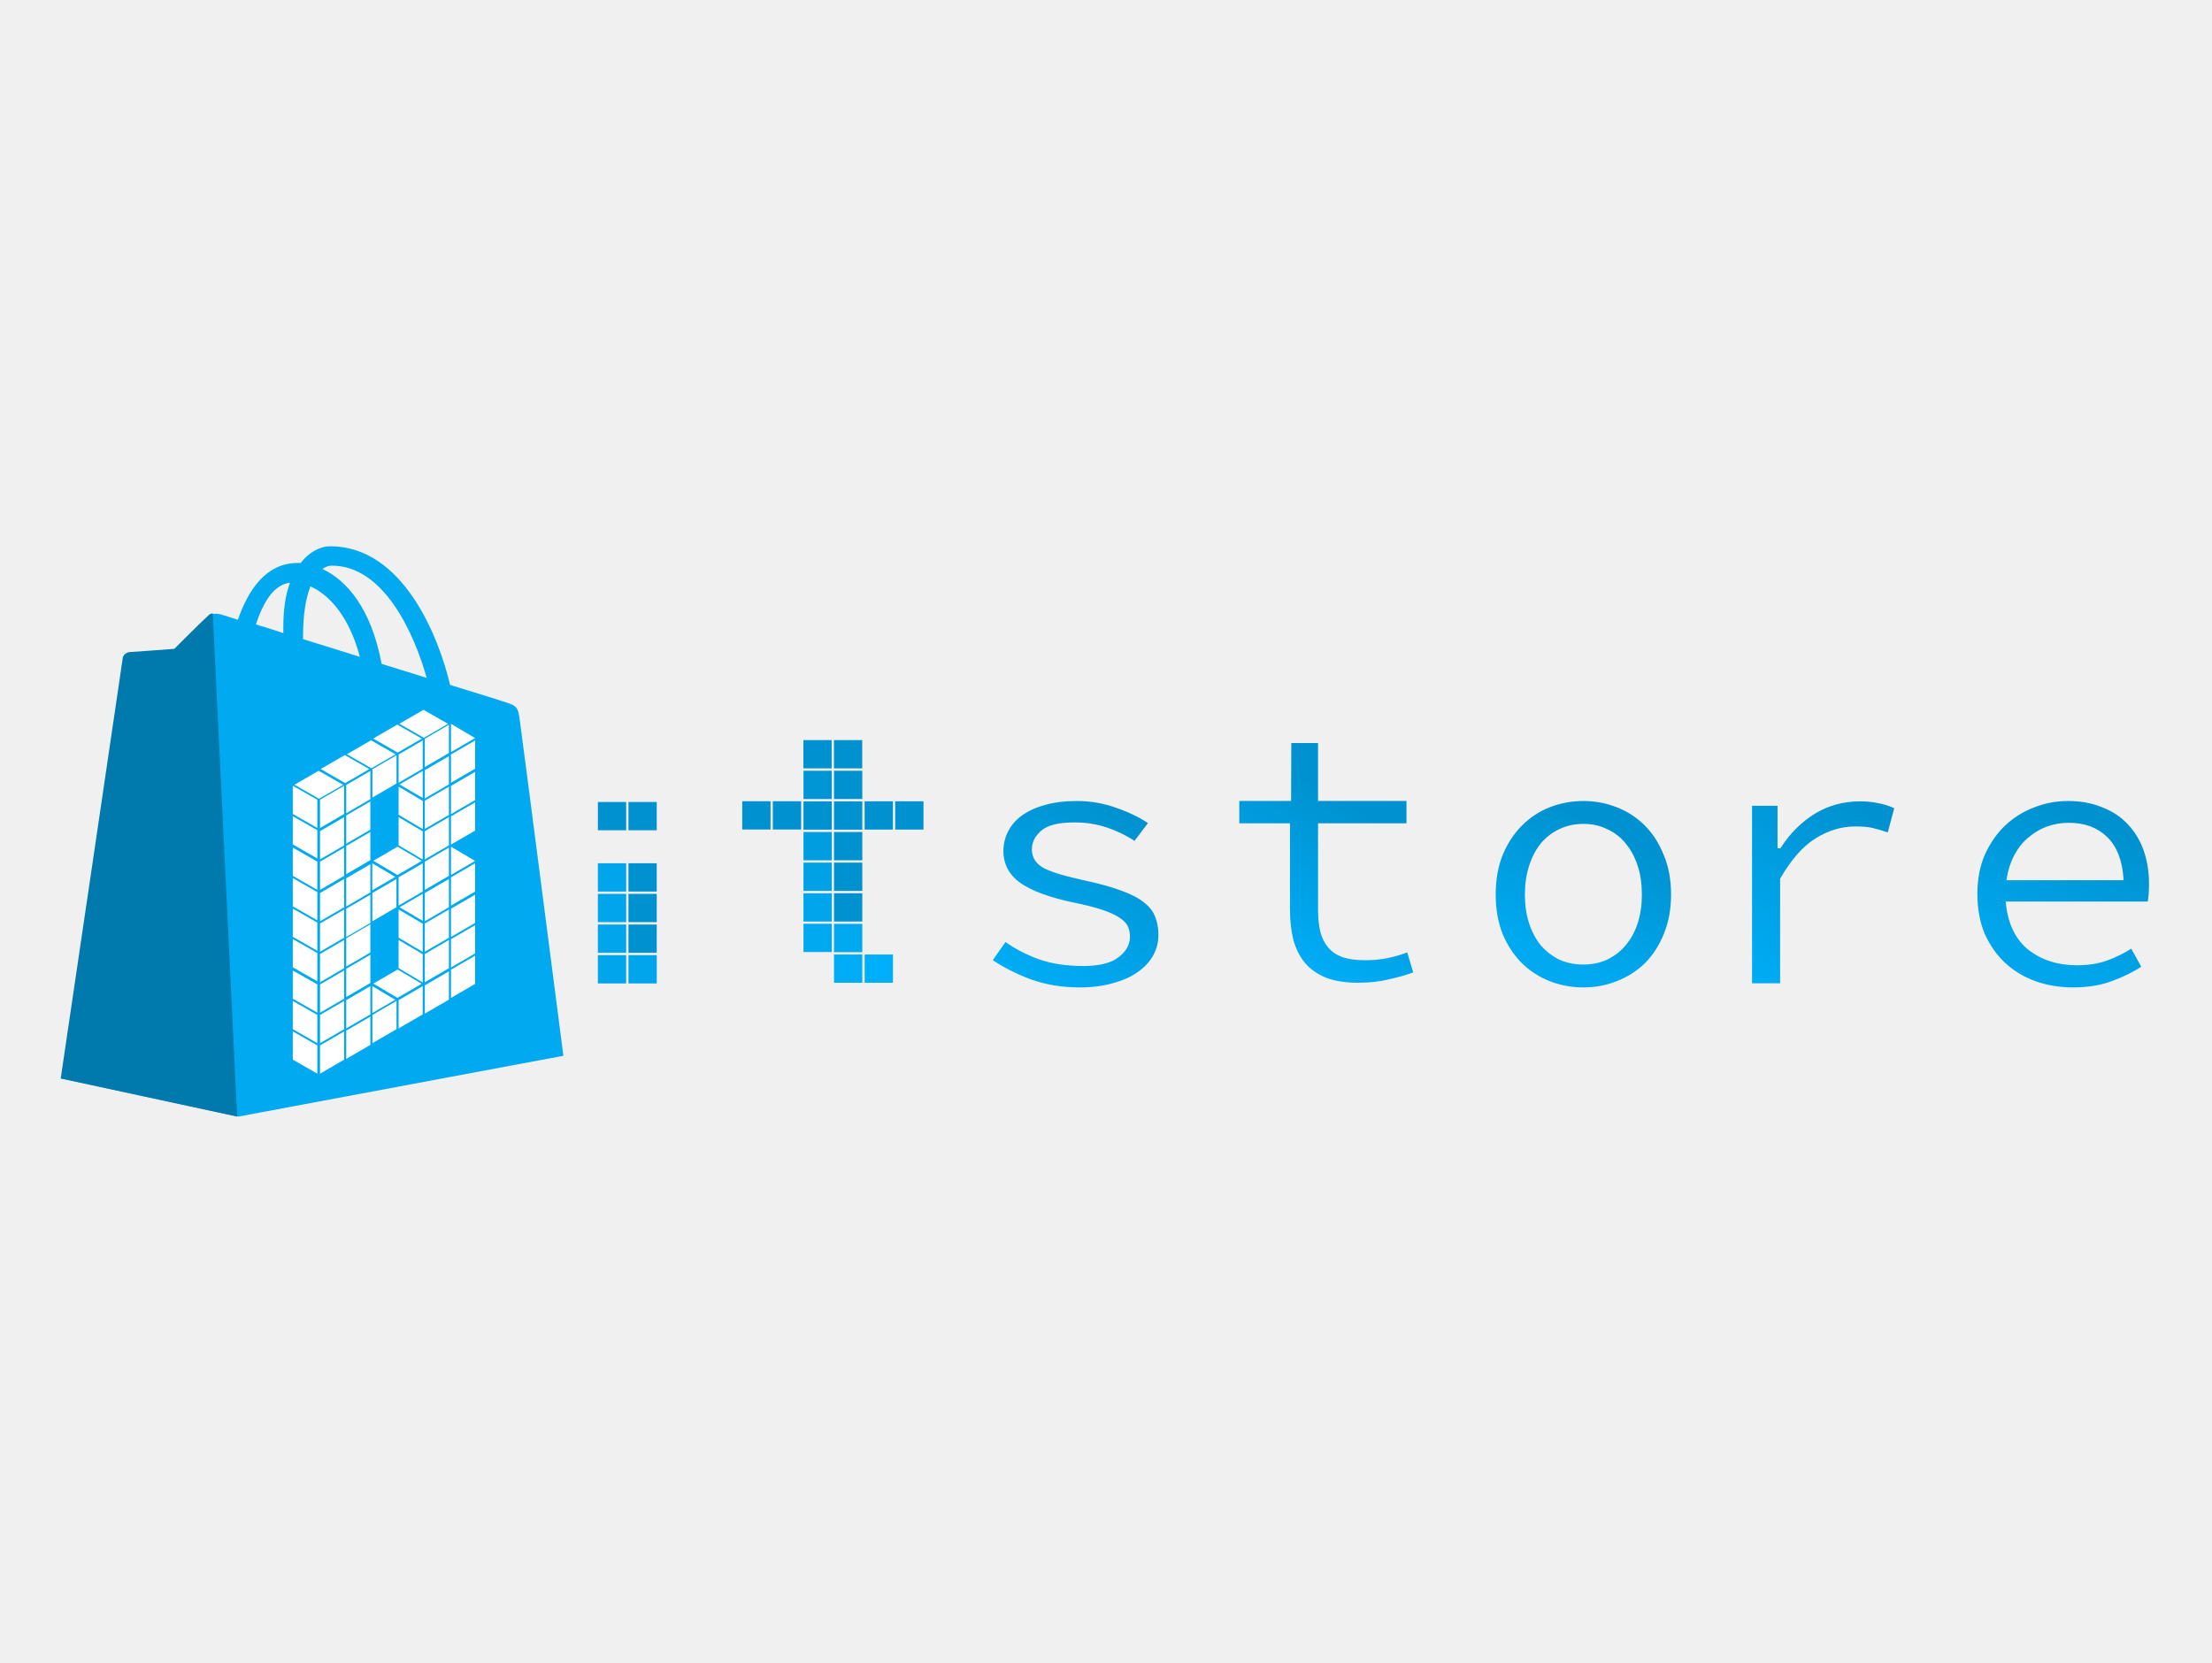
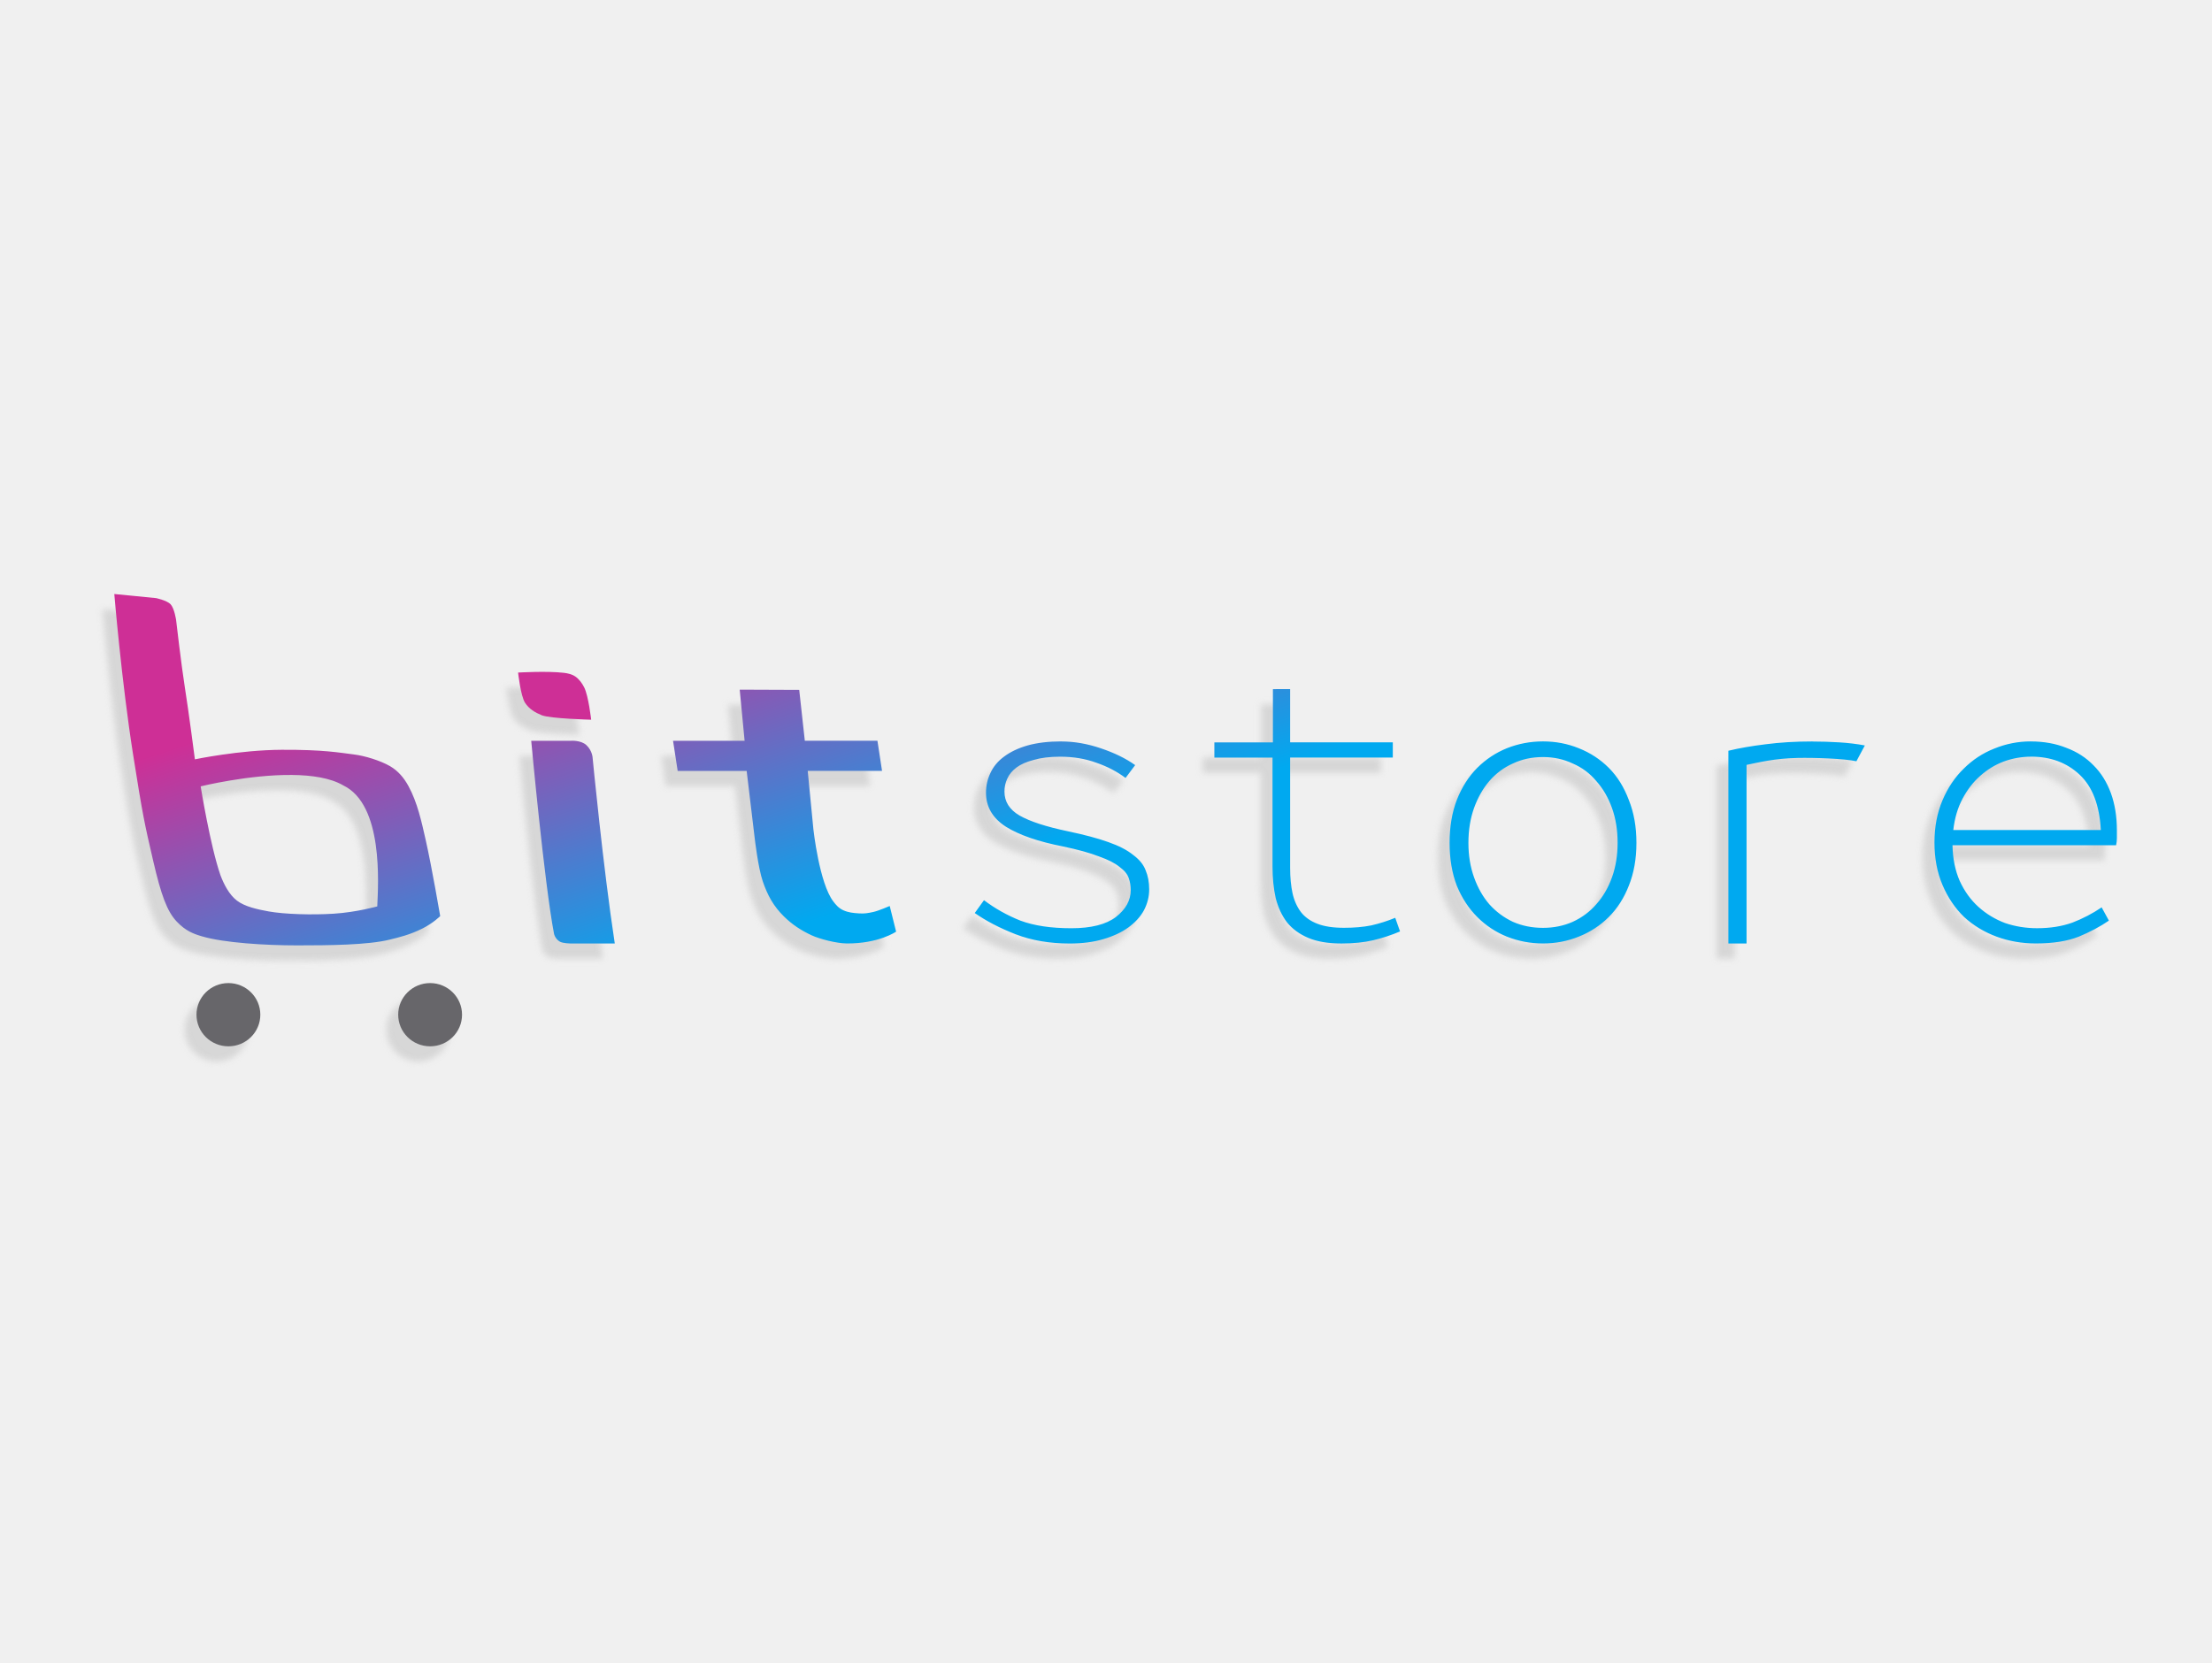
<svg xmlns="http://www.w3.org/2000/svg" xmlns:xlink="http://www.w3.org/1999/xlink" width="344" height="258.667" version="1.1" viewBox="0 0 322.5 242.5" id="svg260">
  <defs id="defs20">
    <linearGradient id="linearGradient7345">
      <stop stop-color="#0092d0" offset="0" id="stop2" />
      <stop stop-color="#00acf5" offset="1" id="stop4" />
    </linearGradient>
    <linearGradient id="linearGradient10299-1" x1="133.73" x2="122.16" y1="947.78" y2="966.71" gradientUnits="userSpaceOnUse" xlink:href="#linearGradient7345" />
    <linearGradient id="linearGradient10301-3" x1="233.31" x2="226.13" y1="949.02" y2="962.87" gradientUnits="userSpaceOnUse">
      <stop stop-color="#0092d0" offset="0" id="stop8" />
      <stop stop-color="#00a5eb" offset="1" id="stop10" />
    </linearGradient>
    <linearGradient id="linearGradient10303-9" x1="121.62" x2="108.15" y1="947.54" y2="967.21" gradientUnits="userSpaceOnUse" xlink:href="#linearGradient7345" />
    <linearGradient id="linearGradient10305-3" x1="116.78" x2="110.13" y1="949.83" y2="963.9" gradientUnits="userSpaceOnUse">
      <stop stop-color="#0092d0" offset="0" id="stop14" />
      <stop stop-color="#00a9f0" offset="1" id="stop16" />
    </linearGradient>
    <linearGradient id="linearGradient10307-7" x1="159.69" x2="150.71" y1="949.06" y2="964.93" gradientUnits="userSpaceOnUse" xlink:href="#linearGradient7345" />
+     <filter style="color-interpolation-filters:sRGB" id="filter4530-8" x="-0.004" y="-0.016" width="1.007" height="1.033">
+       <feGaussianBlur stdDeviation="0.235" id="feGaussianBlur2" />
+     </filter>
+     <linearGradient id="linearGradient5193" x1="10.583" x2="13.758" y1="2.884" y2="12.609" gradientTransform="matrix(1.2124,0,0,1.2124,14.48,-33.096)" gradientUnits="userSpaceOnUse">
+       <stop stop-color="#ce2f96" offset="0" id="stop5-1" />
+       <stop stop-color="#00a9f0" offset="1" id="stop7" />
+     </linearGradient>
  </defs>
  <text x="87.504" y="-69.93" fill="#000000" font-family="purisa" font-size="25px" letter-spacing="0px" stroke-width="0.938" word-spacing="0px" style="line-height:1.25" xml:space="preserve" id="text24">
    <tspan x="87.504" y="-46.805" stroke-width="0.938" id="tspan22" />
  </text>
-   <g id="g397" transform="matrix(1.529505,0,0,1.529505,6.390873,79.66376)">
-     <path d="m 7.6,10.576 c 0.032,-0.287 0.287,-0.414 0.478,-0.414 0.191,0 4.365,-0.319 4.365,-0.319 0,0 2.899,-2.899 3.249,-3.186 0.319,-0.319 0.924,-0.223 1.179,-0.159 0.032,0 0.637,0.191 1.625,0.51 0.988,-2.835 2.676,-5.416 5.702,-5.416 h 0.287 c 0.828,-1.083 1.911,-1.593 2.803,-1.593 7.008,0 10.386,8.761 11.437,13.221 2.74,0.86 4.683,1.434 4.906,1.529 1.529,0.478 1.561,0.51 1.752,1.943 0.159,1.083 4.142,31.889 4.142,31.889 l -30.997,5.798 -16.821,-3.632 c -0.032,-0.064 5.862,-39.887 5.894,-40.17 z m 12.616,-3.122 c 0.765,0.223 1.688,0.51 2.612,0.828 V 7.709 c 0,-1.72 0.223,-3.122 0.637,-4.237 -1.593,0.191 -2.58,1.943 -3.249,3.982 z M 25.409,3.822 C 24.995,4.905 24.708,6.434 24.708,8.537 v 0.319 c 1.72,0.542 3.536,1.083 5.416,1.688 -1.051,-4.014 -3.058,-5.989 -4.715,-6.722 z M 27.448,1.847 c -0.319,0 -0.637,0.127 -0.892,0.319 2.262,1.051 4.651,3.696 5.639,9.047 1.497,0.478 2.931,0.892 4.301,1.338 -1.147,-4.078 -4.014,-10.704 -9.047,-10.704 z" fill="#00a9f0" stroke-width="0.319" id="path26" />
-     <path d="m 8.076,10.097 c 0.191,0 4.365,-0.319 4.365,-0.319 0,0 2.899,-2.899 3.249,-3.186 0.127,-0.127 0.287,-0.191 0.414,-0.191 l 2.326,47.977 -16.821,-3.632 c 0,0 5.894,-39.887 5.926,-40.17 0.127,-0.287 0.35,-0.414 0.542,-0.478 z" fill="#0079ad" stroke-width="0.319" id="path28" />
-     <g fill="#0092d0" id="g62">
-       <g transform="matrix(0.34208,0,0,0.34208,-134.51,-176.08)" stroke="#f0f0f0" stroke-width="0.26" id="g50">
-         <g transform="matrix(2.4347,0,0,2.4347,368.98,-1718.1)" aria-label="store" id="g32">
-           <path d="m 128.5,967.72 q -3.049,0 -5.633,-0.932 -2.583,-0.974 -4.489,-2.287 l 1.609,-2.287 q 1.779,1.27 3.896,2.033 2.16,0.762 5.04,0.762 2.626,0 3.896,-0.932 1.313,-0.974 1.313,-2.287 0,-0.593 -0.212,-1.101 -0.212,-0.508 -0.932,-0.974 -0.678,-0.466 -1.948,-0.889 -1.271,-0.424 -3.346,-0.847 -4.023,-0.847 -6.056,-2.245 -1.99,-1.44 -1.99,-3.769 0,-1.228 0.551,-2.287 0.551,-1.101 1.609,-1.863 1.101,-0.805 2.668,-1.228 1.609,-0.466 3.727,-0.466 2.372,0 4.574,0.805 2.202,0.762 3.727,1.821 l -1.694,2.245 q -1.44,-0.974 -3.176,-1.567 -1.736,-0.593 -3.727,-0.593 -2.626,0 -3.684,0.889 -1.059,0.889 -1.059,2.075 0,1.355 1.398,2.075 1.398,0.678 4.574,1.355 2.583,0.551 4.235,1.186 1.652,0.593 2.583,1.355 0.974,0.762 1.313,1.694 0.381,0.932 0.381,2.118 0,1.27 -0.593,2.372 -0.593,1.101 -1.779,1.948 -1.143,0.847 -2.88,1.313 -1.694,0.508 -3.896,0.508 z" fill="url(#linearGradient10299-1)" stroke="#f0f0f0" stroke-width="0.26" id="path30" style="fill:url(#linearGradient10299-1)" />
-         </g>
-         <g transform="matrix(2.4347,0,0,2.4347,396.48,-1718.1)" aria-label="store" id="g36">
-           <path d="m 230.92,967.72 q -2.329,0 -4.362,-0.72 -1.99,-0.72 -3.515,-2.118 -1.482,-1.398 -2.372,-3.388 -0.847,-2.033 -0.847,-4.616 0,-2.499 0.847,-4.489 0.889,-1.99 2.329,-3.388 1.482,-1.398 3.346,-2.118 1.906,-0.762 3.981,-0.762 2.202,0 3.939,0.72 1.779,0.678 2.965,1.948 1.228,1.27 1.863,3.049 0.635,1.779 0.635,3.939 0,0.593 -0.042,1.143 -0.042,0.551 -0.127,0.974 h -16.22 q 0.339,3.515 2.541,5.294 2.245,1.736 5.463,1.736 1.863,0 3.346,-0.508 1.525,-0.551 2.922,-1.44 l 1.27,2.287 q -1.525,1.016 -3.515,1.736 -1.948,0.72 -4.447,0.72 z m -0.508,-18.846 q -1.27,0 -2.456,0.424 -1.143,0.424 -2.075,1.228 -0.932,0.762 -1.567,1.948 -0.635,1.186 -0.889,2.711 h 13.129 q -0.212,-3.176 -1.863,-4.743 -1.609,-1.567 -4.277,-1.567 z" fill="url(#linearGradient10301-3)" stroke="#f0f0f0" stroke-width="0.26" id="path34" style="fill:url(#linearGradient10301-3)" />
-         </g>
-         <g transform="matrix(2.4347,0,0,2.4347,605.58,-1718)" aria-label="store" id="g40">
-           <path d="m 108.15,967.21 v -20.583 h 3.181 l -0.005,4.87 h 0.127 c 1.073,-1.666 2.386,-2.979 3.939,-3.939 1.581,-0.96 3.332,-1.44 5.252,-1.44 0.762,0 1.468,0.071 2.118,0.212 0.649,0.113 1.299,0.325 1.948,0.635 l -0.805,3.007 c -0.734,-0.254 -1.355,-0.438 -1.863,-0.551 -0.48,-0.113 -1.129,-0.169 -1.948,-0.169 -1.553,0 -3.049,0.452 -4.489,1.355 -1.412,0.875 -2.739,2.386 -3.981,4.532 v 12.07 z" fill="url(#linearGradient10303-9)" stroke="#f0f0f0" stroke-width="0.26" id="path38" style="fill:url(#linearGradient10303-9)" />
-         </g>
-         <g transform="matrix(2.4347,0,0,2.4347,545.44,-1718.1)" aria-label="store" id="g44">
-           <path d="m 113.68,967.72 q -2.033,0 -3.896,-0.72 -1.821,-0.72 -3.219,-2.075 -1.398,-1.398 -2.245,-3.388 -0.805,-2.033 -0.805,-4.574 0,-2.583 0.805,-4.574 0.847,-2.033 2.245,-3.43 1.398,-1.398 3.219,-2.118 1.863,-0.72 3.896,-0.72 2.033,0 3.854,0.72 1.863,0.72 3.261,2.118 1.398,1.398 2.202,3.43 0.847,1.99 0.847,4.574 0,2.541 -0.847,4.574 -0.805,1.99 -2.202,3.388 -1.398,1.355 -3.261,2.075 -1.821,0.72 -3.854,0.72 z m 0,-2.88 q 1.482,0 2.668,-0.551 1.228,-0.593 2.075,-1.609 0.889,-1.059 1.355,-2.499 0.466,-1.44 0.466,-3.219 0,-1.779 -0.466,-3.219 -0.466,-1.482 -1.355,-2.541 -0.847,-1.059 -2.075,-1.609 -1.186,-0.593 -2.668,-0.593 -1.482,0 -2.711,0.593 -1.186,0.551 -2.075,1.609 -0.847,1.059 -1.313,2.541 -0.466,1.44 -0.466,3.219 0,1.779 0.466,3.219 0.466,1.44 1.313,2.499 0.889,1.016 2.075,1.609 1.228,0.551 2.711,0.551 z" fill="url(#linearGradient10305-3)" stroke="#f0f0f0" stroke-width="0.26" id="path42" style="fill:url(#linearGradient10305-3)" />
-         </g>
-         <g transform="matrix(2.4347,0,0,2.4347,376.18,-1719.4)" aria-label="store" id="g48">
-           <path d="m 157.45,967.72 c -1.496,0 -2.753,-0.198 -3.769,-0.593 -1.016,-0.424 -1.835,-1.002 -2.456,-1.736 -0.621,-0.762 -1.073,-1.666 -1.355,-2.711 -0.254,-1.045 -0.381,-2.202 -0.381,-3.473 v -9.741 h -5.802 v -2.82 h 5.929 l 0.026,-6.625 h 3.319 v 6.625 h 10.122 v 2.82 h -10.122 v 9.783 c 0,0.932 0.085,1.75 0.254,2.456 0.169,0.678 0.452,1.256 0.847,1.736 0.395,0.48 0.932,0.847 1.609,1.101 0.678,0.226 1.51,0.339 2.499,0.339 0.988,0 1.878,-0.085 2.668,-0.254 0.79,-0.169 1.553,-0.395 2.287,-0.678 l 0.762,2.541 c -0.932,0.339 -1.92,0.621 -2.965,0.847 -1.016,0.254 -2.174,0.381 -3.473,0.381 z" fill="url(#linearGradient10307-7)" stroke="#f0f0f0" stroke-width="0.26" id="path46" style="fill:url(#linearGradient10307-7)" />
+   <g id="g127" transform="matrix(4.457377,0,0,4.457377,89.78861,152.4589)">
+     <g transform="matrix(1.762839,0,0,1.762839,-35.75355,-50.52838)" id="g111">
+       <g transform="matrix(0.82484,0,0,0.82484,12.15383,32.50525)" id="g30">
+         <g transform="matrix(0.72025,0,0,0.72025,-9.2851,7.6804)" id="g28">
+           <g transform="matrix(1.6832,0,0,1.6832,3.6217,-31.646)" id="g26">
+             <path style="opacity:0.7;fill:#cccccc;stroke-width:2.245;filter:url(#filter4530-8)" transform="matrix(0.24225,0,0,0.24225,1.3706,-12.113)" d="m 11.307,52.176 c 0,0 0.556,6.695 1.432,12.258 0.747,4.747 0.882,5.324 1.551,8.203 0.604,2.602 1.061,3.858 1.803,4.639 0.689,0.725 1.282,0.94 1.967,1.139 1.665,0.484 4.796,0.684 7.244,0.684 2.448,0 5.425,-0.028 7.084,-0.438 0.75,-0.185 1.526,-0.357 2.516,-0.852 0.836,-0.417 1.365,-0.951 1.365,-0.951 0,0 -0.637,-3.74 -1.109,-5.824 -0.316,-1.397 -0.635,-2.882 -1.322,-4.139 -0.348,-0.636 -0.791,-1.169 -1.42,-1.531 -0.73,-0.42 -1.926,-0.789 -2.762,-0.891 -1.1,-0.134 -2.303,-0.374 -5.529,-0.357 -3.243,0.016 -6.646,0.732 -6.646,0.732 0,0 -0.478,-3.689 -0.773,-5.547 -0.271,-1.702 -0.664,-5.129 -0.664,-5.129 0,0 -0.13,-0.894 -0.422,-1.205 -0.275,-0.293 -1.111,-0.473 -1.111,-0.473 z m 32.188,5.971 c -0.712,0.014 -1.26,0.049 -1.26,0.049 0,0 0.193,1.778 0.531,2.309 0.305,0.479 0.787,0.757 1.281,0.957 0.647,0.262 3.789,0.344 3.789,0.344 0,0 -0.204,-1.814 -0.531,-2.467 C 47.143,59.014 46.917,58.699 46.618,58.494 46.365,58.322 46.047,58.249 45.743,58.213 45.084,58.136 44.207,58.132 43.495,58.147 Z m 56.557,1.315 v 4.08 h -4.486 v 1.166 h 4.455 v 8.344 c 0,0.88 0.08,1.691 0.244,2.428 0.184,0.717 0.472,1.33 0.861,1.842 0.41,0.512 0.951,0.911 1.627,1.197 0.676,0.287 1.525,0.432 2.549,0.432 0.921,0 1.732,-0.084 2.428,-0.248 0.696,-0.164 1.381,-0.387 2.057,-0.674 l -0.367,-1.045 c -0.594,0.246 -1.209,0.441 -1.844,0.584 -0.614,0.123 -1.31,0.184 -2.088,0.184 -0.819,0 -1.495,-0.102 -2.027,-0.307 -0.532,-0.205 -0.953,-0.502 -1.26,-0.891 -0.307,-0.41 -0.524,-0.891 -0.646,-1.443 -0.123,-0.573 -0.184,-1.219 -0.184,-1.935 v -8.467 h 7.863 v -1.166 h -7.861 v -4.08 z m -40.84,0.041 0.373,3.918 h -5.481 l 0.355,2.309 h 5.283 l 0.619,5.184 c 0,0 0.256,2.226 0.613,3.273 0.37,1.086 0.827,1.913 1.629,2.701 0.627,0.616 1.291,1.054 2.111,1.435 0.634,0.295 1.921,0.617 2.678,0.625 2.467,0.023 3.797,-0.904 3.797,-0.904 l -0.488,-1.963 c 0,0 -0.846,0.367 -1.25,0.455 -0.443,0.097 -0.684,0.141 -1.115,0.111 -0.435,-0.029 -0.791,-0.06 -1.19,-0.238 -0.373,-0.167 -0.592,-0.447 -0.768,-0.676 -1.072,-1.401 -1.525,-5.516 -1.525,-5.516 l -0.436,-4.488 h 5.693 l -0.354,-2.309 h -5.562 l -0.428,-3.897 z m -15.971,3.918 c 0,0 1.001,10.87 1.744,14.764 0.049,0.259 0.243,0.518 0.473,0.635 0.236,0.121 0.779,0.131 0.779,0.131 h 3.404 c -0.887,-5.793 -1.693,-14.213 -1.693,-14.213 0,0 -0.014,-0.55 -0.479,-0.984 -0.423,-0.396 -1.199,-0.332 -1.199,-0.332 z m 40.605,0.049 c -0.983,0 -1.843,0.104 -2.58,0.309 -0.717,0.205 -1.319,0.491 -1.81,0.859 -0.471,0.348 -0.82,0.766 -1.045,1.258 -0.225,0.471 -0.338,0.974 -0.338,1.506 0,1.085 0.513,1.956 1.537,2.611 1.024,0.635 2.476,1.135 4.359,1.504 1.167,0.246 2.088,0.501 2.764,0.768 0.696,0.246 1.22,0.512 1.568,0.799 0.369,0.266 0.603,0.552 0.705,0.859 0.102,0.287 0.154,0.594 0.154,0.922 0,0.778 -0.379,1.465 -1.137,2.059 -0.758,0.573 -1.895,0.859 -3.41,0.859 -1.556,0 -2.856,-0.193 -3.9,-0.582 -1.024,-0.41 -1.954,-0.934 -2.793,-1.568 l -0.707,0.984 c 0.88,0.614 1.925,1.156 3.133,1.627 1.228,0.471 2.611,0.707 4.146,0.707 0.962,0 1.823,-0.113 2.58,-0.338 0.758,-0.225 1.391,-0.522 1.902,-0.891 0.532,-0.389 0.933,-0.831 1.199,-1.322 0.266,-0.512 0.398,-1.043 0.398,-1.596 0,-0.553 -0.091,-1.045 -0.275,-1.475 -0.164,-0.43 -0.484,-0.82 -0.955,-1.168 -0.45,-0.369 -1.083,-0.696 -1.902,-0.982 -0.799,-0.287 -1.832,-0.562 -3.102,-0.828 -1.659,-0.348 -2.887,-0.749 -3.686,-1.199 -0.778,-0.45 -1.168,-1.066 -1.168,-1.844 0,-0.348 0.071,-0.673 0.215,-0.98 0.143,-0.328 0.379,-0.616 0.707,-0.861 0.328,-0.246 0.767,-0.439 1.32,-0.582 0.553,-0.164 1.229,-0.246 2.027,-0.246 1.003,0 1.924,0.152 2.764,0.459 0.839,0.287 1.587,0.677 2.242,1.168 l 0.738,-0.982 c -0.717,-0.512 -1.596,-0.943 -2.641,-1.291 -1.024,-0.348 -2.029,-0.521 -3.012,-0.521 z m 36.893,0 c -0.962,0 -1.883,0.173 -2.764,0.521 -0.86,0.348 -1.616,0.851 -2.272,1.506 -0.655,0.655 -1.177,1.474 -1.566,2.457 -0.369,0.962 -0.553,2.057 -0.553,3.285 0,1.228 0.184,2.325 0.553,3.287 0.389,0.942 0.911,1.741 1.566,2.397 0.655,0.655 1.412,1.156 2.272,1.504 0.88,0.348 1.801,0.521 2.764,0.521 0.962,0 1.875,-0.173 2.734,-0.521 0.88,-0.348 1.649,-0.849 2.305,-1.504 0.655,-0.655 1.165,-1.455 1.533,-2.397 0.389,-0.962 0.584,-2.059 0.584,-3.287 0,-1.228 -0.195,-2.323 -0.584,-3.285 -0.369,-0.983 -0.878,-1.802 -1.533,-2.457 -0.655,-0.655 -1.424,-1.158 -2.305,-1.506 -0.86,-0.348 -1.772,-0.521 -2.734,-0.521 z m 37.354,0 c -0.962,1.78e-4 -1.893,0.184 -2.793,0.553 -0.88,0.348 -1.66,0.859 -2.336,1.535 -0.676,0.655 -1.219,1.466 -1.629,2.428 -0.409,0.962 -0.611,2.037 -0.611,3.225 0,1.208 0.202,2.292 0.611,3.254 0.41,0.962 0.964,1.783 1.66,2.459 0.717,0.655 1.546,1.156 2.488,1.504 0.942,0.348 1.945,0.521 3.01,0.521 1.31,0 2.405,-0.173 3.285,-0.521 0.88,-0.369 1.649,-0.778 2.305,-1.228 l -0.555,-1.014 c -0.696,0.471 -1.442,0.861 -2.24,1.168 -0.799,0.287 -1.7,0.43 -2.703,0.43 -0.86,0 -1.679,-0.132 -2.457,-0.398 -0.758,-0.287 -1.435,-0.698 -2.029,-1.23 -0.594,-0.532 -1.073,-1.198 -1.441,-1.996 -0.348,-0.799 -0.532,-1.709 -0.553,-2.732 h 12.531 c 0.041,-0.184 0.06,-0.368 0.06,-0.553 v -0.584 c 0,-1.065 -0.154,-2.016 -0.461,-2.856 -0.307,-0.839 -0.749,-1.548 -1.322,-2.121 -0.573,-0.594 -1.267,-1.042 -2.086,-1.35 -0.819,-0.327 -1.73,-0.492 -2.732,-0.492 z m -16.719,0.004 c -1.296,0 -2.49,0.071 -3.584,0.215 -1.065,0.129 -2.015,0.295 -2.85,0.496 v 14.764 h 1.391 v -13.682 c 0.921,-0.187 2.152,-0.499 3.902,-0.533 1.342,-0.026 3.588,0.051 4.51,0.252 l 0.646,-1.211 c -0.605,-0.115 -1.25,-0.193 -1.941,-0.236 -0.691,-0.043 -1.383,-0.064 -2.074,-0.064 z m 16.75,1.164 c 1.495,0 2.734,0.459 3.717,1.381 0.983,0.921 1.523,2.334 1.625,4.238 h -11.299 c 0.102,-0.901 0.337,-1.698 0.705,-2.394 0.369,-0.696 0.819,-1.279 1.352,-1.75 0.553,-0.491 1.155,-0.862 1.81,-1.107 0.676,-0.246 1.373,-0.367 2.09,-0.367 z m -37.385,0.029 c 0.819,0 1.575,0.165 2.272,0.492 0.717,0.307 1.323,0.758 1.814,1.352 0.512,0.573 0.911,1.26 1.197,2.059 0.287,0.799 0.43,1.687 0.43,2.67 0,0.962 -0.143,1.844 -0.43,2.643 -0.287,0.799 -0.685,1.483 -1.197,2.057 -0.491,0.573 -1.098,1.024 -1.814,1.352 -0.696,0.307 -1.453,0.463 -2.272,0.463 -0.839,0 -1.607,-0.156 -2.303,-0.463 -0.696,-0.328 -1.301,-0.778 -1.812,-1.352 -0.491,-0.573 -0.879,-1.258 -1.166,-2.057 -0.287,-0.799 -0.432,-1.68 -0.432,-2.643 0,-0.983 0.145,-1.871 0.432,-2.67 0.287,-0.799 0.675,-1.485 1.166,-2.059 0.512,-0.594 1.116,-1.044 1.812,-1.352 0.696,-0.328 1.463,-0.492 2.303,-0.492 z m -95.82,1.373 c 1.509,0.015 2.945,0.224 3.926,0.801 3.083,1.481 2.68,7.532 2.603,9.271 0,0 -1.591,0.449 -3.338,0.559 -1.668,0.104 -3.778,0.042 -4.982,-0.176 -0.843,-0.153 -1.822,-0.363 -2.432,-0.832 -0.592,-0.455 -0.996,-1.242 -1.258,-1.941 -0.785,-2.252 -1.516,-6.809 -1.516,-6.809 0,0 3.677,-0.906 6.996,-0.873 z m -4.871,15.943 a 2.446,2.424 0 0 0 -2.447,2.424 2.446,2.424 0 0 0 2.447,2.422 2.446,2.424 0 0 0 2.445,-2.422 2.446,2.424 0 0 0 -2.445,-2.424 z m 15.449,0 a 2.446,2.424 0 0 0 -2.445,2.424 2.446,2.424 0 0 0 2.445,2.422 2.446,2.424 0 0 0 2.445,-2.422 2.446,2.424 0 0 0 -2.445,-2.424 z" id="path12" />
+             <g transform="matrix(0.75521,0,0,0.75521,3.1013,11.597)" id="g24">
+               <g transform="matrix(0.72025,0,0,0.72025,-9.2851,7.6804)" id="g22">
+                 <path style="fill:url(#linearGradient5193)" d="m 15.149,-31.533 c 0,0 0.248,2.982 0.638,5.459 0.333,2.114 0.393,2.371 0.69,3.653 0.269,1.159 0.472,1.718 0.803,2.066 0.307,0.323 0.572,0.419 0.876,0.507 0.742,0.216 2.136,0.304 3.226,0.304 1.09,0 2.416,-0.012 3.155,-0.195 0.334,-0.083 0.68,-0.16 1.121,-0.38 0.372,-0.186 0.608,-0.424 0.608,-0.424 0,0 -0.284,-1.665 -0.494,-2.594 -0.141,-0.622 -0.283,-1.284 -0.589,-1.843 -0.155,-0.283 -0.353,-0.52 -0.633,-0.682 -0.325,-0.187 -0.857,-0.352 -1.23,-0.397 -0.49,-0.06 -1.025,-0.166 -2.462,-0.159 -1.444,0.007 -2.96,0.326 -2.96,0.326 0,0 -0.213,-1.643 -0.345,-2.47 -0.12,-0.758 -0.296,-2.284 -0.296,-2.284 0,0 -0.058,-0.398 -0.188,-0.537 -0.122,-0.131 -0.495,-0.21 -0.495,-0.21 z m 39.523,3.245 -6.42e-4,1.817 h -1.997 v 0.519 h 1.984 v 3.716 c 0,0.392 0.036,0.752 0.109,1.081 0.082,0.319 0.21,0.593 0.383,0.821 0.182,0.228 0.424,0.405 0.725,0.533 0.301,0.128 0.679,0.192 1.135,0.192 0.41,0 0.771,-0.037 1.081,-0.11 0.31,-0.073 0.616,-0.173 0.917,-0.301 l -0.164,-0.465 c -0.264,0.109 -0.538,0.196 -0.821,0.26 -0.274,0.055 -0.584,0.081 -0.93,0.081 -0.365,0 -0.666,-0.045 -0.903,-0.137 -0.237,-0.091 -0.424,-0.223 -0.561,-0.397 -0.137,-0.182 -0.233,-0.397 -0.288,-0.643 -0.055,-0.255 -0.082,-0.543 -0.082,-0.862 v -3.77 h 3.502 v -0.519 h -3.502 v -1.817 z m -18.189,0.018 0.167,1.745 h -2.441 l 0.158,1.028 h 2.353 l 0.276,2.308 c 0,0 0.114,0.992 0.273,1.458 0.165,0.484 0.368,0.851 0.725,1.202 0.279,0.274 0.575,0.47 0.94,0.64 0.282,0.131 0.855,0.275 1.192,0.279 1.099,0.01 1.692,-0.403 1.692,-0.403 l -0.218,-0.875 c 0,0 -0.377,0.164 -0.556,0.203 -0.197,0.043 -0.305,0.062 -0.497,0.049 -0.194,-0.013 -0.352,-0.027 -0.529,-0.106 -0.166,-0.074 -0.264,-0.199 -0.342,-0.301 -0.478,-0.624 -0.679,-2.457 -0.679,-2.457 l -0.194,-1.999 h 2.535 l -0.157,-1.028 h -2.477 l -0.191,-1.735 z m -7.112,1.745 c 0,0 0.445,4.841 0.776,6.575 0.022,0.115 0.109,0.23 0.211,0.283 0.105,0.054 0.346,0.058 0.346,0.058 h 1.517 c -0.395,-2.58 -0.755,-6.329 -0.755,-6.329 0,0 -0.006,-0.245 -0.213,-0.439 -0.188,-0.176 -0.534,-0.148 -0.534,-0.148 z m 18.084,0.021 c -0.438,0 -0.821,0.046 -1.149,0.137 -0.319,0.091 -0.588,0.219 -0.807,0.383 -0.21,0.155 -0.365,0.342 -0.465,0.561 -0.1,0.21 -0.15,0.433 -0.15,0.67 0,0.483 0.228,0.871 0.684,1.163 0.456,0.283 1.103,0.506 1.942,0.67 0.52,0.109 0.93,0.224 1.231,0.342 0.31,0.109 0.543,0.228 0.698,0.356 0.164,0.119 0.269,0.246 0.315,0.383 0.046,0.128 0.068,0.264 0.068,0.41 0,0.347 -0.168,0.652 -0.506,0.917 -0.337,0.255 -0.844,0.383 -1.519,0.383 -0.693,0 -1.272,-0.086 -1.737,-0.259 -0.456,-0.182 -0.87,-0.415 -1.244,-0.698 l -0.315,0.438 c 0.392,0.274 0.857,0.515 1.395,0.725 0.547,0.21 1.162,0.315 1.846,0.315 0.429,0 0.812,-0.05 1.149,-0.15 0.337,-0.1 0.62,-0.232 0.848,-0.397 0.237,-0.173 0.415,-0.369 0.534,-0.588 0.119,-0.228 0.178,-0.465 0.178,-0.711 0,-0.246 -0.041,-0.465 -0.123,-0.657 -0.073,-0.192 -0.215,-0.365 -0.425,-0.52 -0.201,-0.164 -0.482,-0.31 -0.847,-0.438 -0.356,-0.128 -0.816,-0.25 -1.381,-0.369 -0.739,-0.155 -1.286,-0.333 -1.641,-0.534 -0.347,-0.201 -0.52,-0.474 -0.52,-0.821 0,-0.155 0.031,-0.301 0.095,-0.437 0.064,-0.146 0.169,-0.274 0.315,-0.383 0.146,-0.109 0.342,-0.196 0.588,-0.259 0.246,-0.073 0.547,-0.11 0.903,-0.11 0.447,0 0.857,0.068 1.231,0.205 0.374,0.128 0.707,0.301 0.999,0.52 l 0.328,-0.438 c -0.319,-0.228 -0.711,-0.419 -1.176,-0.575 -0.456,-0.155 -0.903,-0.232 -1.341,-0.232 z m 16.43,0 c -0.429,0 -0.838,0.077 -1.23,0.232 -0.383,0.155 -0.72,0.379 -1.012,0.67 -0.292,0.292 -0.525,0.657 -0.698,1.095 -0.164,0.429 -0.246,0.916 -0.246,1.464 0,0.547 0.082,1.035 0.246,1.464 0.173,0.419 0.406,0.775 0.698,1.067 0.292,0.292 0.629,0.515 1.012,0.67 0.392,0.155 0.802,0.232 1.23,0.232 0.429,0 0.835,-0.077 1.218,-0.232 0.392,-0.155 0.734,-0.379 1.026,-0.67 0.292,-0.292 0.519,-0.647 0.683,-1.067 0.173,-0.429 0.26,-0.916 0.26,-1.464 0,-0.547 -0.087,-1.035 -0.26,-1.464 -0.164,-0.438 -0.391,-0.803 -0.683,-1.095 -0.292,-0.292 -0.634,-0.515 -1.026,-0.67 -0.383,-0.155 -0.789,-0.232 -1.218,-0.232 z m 16.636,0 c -0.428,8e-5 -0.843,0.082 -1.244,0.246 -0.392,0.155 -0.739,0.383 -1.04,0.684 -0.301,0.292 -0.543,0.652 -0.725,1.081 -0.182,0.429 -0.273,0.907 -0.273,1.436 0,0.538 0.09,1.021 0.273,1.45 0.182,0.429 0.429,0.794 0.739,1.095 0.319,0.292 0.689,0.515 1.108,0.67 0.419,0.155 0.866,0.232 1.34,0.232 0.584,0 1.071,-0.077 1.464,-0.232 0.392,-0.164 0.734,-0.346 1.026,-0.547 l -0.247,-0.452 c -0.31,0.21 -0.642,0.383 -0.998,0.52 -0.356,0.128 -0.757,0.191 -1.204,0.191 -0.383,0 -0.748,-0.059 -1.095,-0.177 -0.337,-0.128 -0.639,-0.31 -0.903,-0.548 -0.264,-0.237 -0.478,-0.533 -0.642,-0.889 -0.155,-0.356 -0.237,-0.761 -0.246,-1.217 h 5.581 c 0.018,-0.082 0.027,-0.164 0.027,-0.246 v -0.26 c 0,-0.474 -0.069,-0.898 -0.205,-1.272 -0.137,-0.374 -0.333,-0.689 -0.588,-0.944 -0.255,-0.264 -0.565,-0.465 -0.93,-0.601 -0.365,-0.146 -0.77,-0.219 -1.217,-0.219 h -6.42e-4 z m -7.446,0.002 c -0.577,0 -1.109,0.032 -1.596,0.096 -0.474,0.058 -0.898,0.131 -1.27,0.221 v 6.576 h 0.62 v -6.094 c 0.41,-0.083 0.958,-0.222 1.738,-0.237 0.598,-0.012 1.598,0.023 2.009,0.113 l 0.288,-0.539 c -0.269,-0.051 -0.557,-0.086 -0.865,-0.105 -0.308,-0.019 -0.616,-0.029 -0.923,-0.029 z m 7.46,0.518 c 0.666,0 1.218,0.205 1.655,0.615 0.438,0.41 0.679,1.04 0.724,1.888 h -5.033 c 0.046,-0.401 0.15,-0.757 0.315,-1.067 0.164,-0.31 0.365,-0.57 0.602,-0.779 0.246,-0.219 0.515,-0.383 0.806,-0.492 0.301,-0.109 0.611,-0.164 0.93,-0.164 z m -16.65,0.014 c 0.365,0 0.702,0.073 1.012,0.219 0.319,0.137 0.589,0.338 0.808,0.602 0.228,0.255 0.405,0.561 0.533,0.917 0.128,0.356 0.192,0.752 0.192,1.19 0,0.429 -0.064,0.821 -0.192,1.177 -0.128,0.356 -0.305,0.661 -0.533,0.916 -0.219,0.255 -0.488,0.456 -0.808,0.602 -0.31,0.137 -0.648,0.205 -1.012,0.205 -0.374,0 -0.715,-0.069 -1.025,-0.205 -0.31,-0.146 -0.58,-0.347 -0.808,-0.602 -0.219,-0.255 -0.392,-0.56 -0.519,-0.916 -0.128,-0.356 -0.192,-0.748 -0.192,-1.177 0,-0.438 0.065,-0.834 0.192,-1.19 0.128,-0.356 0.301,-0.661 0.519,-0.917 0.228,-0.264 0.498,-0.465 0.808,-0.602 0.31,-0.146 0.651,-0.219 1.025,-0.219 z m -42.674,0.611 c 0.672,0.007 1.311,0.1 1.748,0.356 1.373,0.659 1.194,3.355 1.16,4.129 0,0 -0.71,0.2 -1.487,0.249 -0.743,0.047 -1.682,0.019 -2.219,-0.078 -0.375,-0.068 -0.811,-0.161 -1.083,-0.37 -0.263,-0.203 -0.443,-0.553 -0.56,-0.865 -0.349,-1.003 -0.675,-3.032 -0.675,-3.032 0,0 1.638,-0.404 3.116,-0.389 z" id="path14" />
+                 <path style="fill:#ce2f96" d="m 28.923,-28.852 c 0,0 0.086,0.792 0.236,1.028 0.136,0.213 0.35,0.338 0.57,0.427 0.288,0.117 1.687,0.153 1.687,0.153 0,0 -0.091,-0.808 -0.236,-1.099 -0.072,-0.144 -0.173,-0.284 -0.306,-0.376 -0.113,-0.077 -0.254,-0.109 -0.389,-0.125 -0.587,-0.068 -1.562,-0.009 -1.562,-0.009 z" id="path16" />
+                 <ellipse cx="19.041" cy="-17.179" rx="1.089" ry="1.079" style="fill:#67666a;paint-order:normal" id="ellipse18" />
+                 <ellipse cx="25.922" cy="-17.179" rx="1.089" ry="1.079" style="fill:#67666a;paint-order:normal" id="ellipse20" />
+               </g>
+             </g>
+           </g>
        </g>
      </g>
-       <g stroke-width="0.342" id="g60">
-         <rect x="81.154" y="24.317" width="2.696" height="2.696" id="rect52" />
-         <rect x="78.24" y="24.317" width="2.696" height="2.696" id="rect54" />
-         <rect x="72.401" y="18.481" width="2.696" height="2.696" id="rect56" />
-         <rect x="75.315" y="18.481" width="2.696" height="2.696" id="rect58" />
-       </g>
-     </g>
-     <g stroke-width="0.342" id="g78">
-       <rect x="78.243" y="38.924" width="2.696" height="2.696" fill="#00affa" id="rect64" />
-       <rect x="72.411" y="21.403" width="2.696" height="2.696" fill="#0096d6" id="rect66" />
-       <rect x="72.411" y="24.324" width="2.696" height="2.696" fill="#0092d0" id="rect68" />
-       <rect x="72.411" y="27.246" width="2.696" height="2.696" fill="#009ee0" id="rect70" />
-       <rect x="72.411" y="30.163" width="2.696" height="2.696" fill="#00a1e5" id="rect72" />
-       <rect x="72.411" y="33.085" width="2.696" height="2.696" fill="#00a5eb" id="rect74" />
-       <rect x="72.411" y="35.992" width="2.696" height="2.696" fill="#00a9f0" id="rect76" />
-     </g>
-     <g transform="matrix(0.34208,0,0,0.34208,-134.51,-176.08)" fill="#0092d0" id="g90">
-       <rect x="613.4" y="577.3" width="7.88" height="7.88" id="rect80" />
-       <rect x="613.4" y="585.84" width="7.88" height="7.88" id="rect82" />
-       <rect x="613.4" y="594.38" width="7.88" height="7.88" id="rect84" />
-       <rect x="613.4" y="602.91" width="7.88" height="7.88" id="rect86" />
-       <rect x="613.4" y="611.45" width="7.88" height="7.88" id="rect88" />
-     </g>
-     <rect x="75.322" y="36.003" width="2.696" height="2.696" fill="#00a9f0" stroke-width="0.342" id="rect92" />
-     <rect x="75.322" y="38.924" width="2.696" height="2.696" fill="#00acf5" stroke-width="0.342" id="rect94" />
-     <g transform="matrix(0.34208,0,0,0.34208,-134.51,-176.08)" fill="#0092d0" id="g108">
-       <rect x="596.35" y="585.8" width="7.88" height="7.88" id="rect96" />
-       <rect x="587.83" y="585.8" width="7.88" height="7.88" id="rect98" />
-       <rect x="556.12" y="586.01" width="7.88" height="7.88" id="rect100" />
-       <rect x="556.12" y="603.09" width="7.88" height="7.88" id="rect102" />
-       <rect x="556.12" y="611.62" width="7.88" height="7.88" id="rect104" />
-       <rect x="556.12" y="620.16" width="7.88" height="7.88" id="rect106" />
-     </g>
-     <rect x="55.728" y="38.986" width="2.696" height="2.696" fill="#00a5eb" stroke-width="0.342" id="rect110" />
-     <rect x="52.813" y="24.382" width="2.696" height="2.696" fill="#0092d0" stroke-width="0.342" id="rect112" />
-     <g transform="matrix(0.34208,0,0,0.34208,-134.51,-176.08)" fill="#00a5eb" id="g122">
-       <rect x="547.6" y="603.09" width="7.88" height="7.88" id="rect114" />
-       <rect x="547.6" y="611.62" width="7.88" height="7.88" id="rect116" />
-       <rect x="547.6" y="620.16" width="7.88" height="7.88" id="rect118" />
-       <rect x="547.6" y="628.7" width="7.88" height="7.88" id="rect120" />
-     </g>
-     <g transform="matrix(0.88062,0,0,0.88062,-3.5036,-1219.9)" fill="#ffffff" id="g258">
-       <path d="m 36.487,1411.2 -2.61,1.516 v 3.061 l 2.61,-1.519 z" id="path124" />
-       <path d="m 39.322,1409.6 -2.61,1.516 v 3.061 l 2.61,-1.519 z" id="path126" />
-       <path d="m 42.156,1407.9 -2.61,1.516 v 3.061 l 2.61,-1.519 z" id="path128" />
-       <path d="m 44.991,1406.3 -2.61,1.516 v 3.061 l 2.61,-1.519 z" id="path130" />
-       <path d="m 47.827,1404.6 -2.61,1.516 v 3.061 l 2.61,-1.519 z" id="path132" />
-       <path d="m 36.487,1414.6 -2.61,1.516 v 3.061 l 2.61,-1.519 z" id="path134" />
-       <path d="m 39.322,1412.9 -2.61,1.516 v 3.061 l 2.61,-1.519 z" id="path136" />
-       <path d="m 47.827,1408 -2.61,1.516 v 3.061 l 2.61,-1.519 z" id="path138" />
-       <path d="m 50.661,1406.3 -2.61,1.516 v 3.061 l 2.61,-1.519 z" id="path140" />
-       <path d="m 36.487,1417.9 -2.61,1.516 v 3.061 l 2.61,-1.519 z" id="path142" />
-       <path d="m 39.322,1416.2 -2.61,1.516 v 3.061 l 2.61,-1.519 z" id="path144" />
-       <path d="m 47.827,1411.3 -2.61,1.516 v 3.061 l 2.61,-1.519 z" id="path146" />
-       <path d="m 50.661,1409.7 -2.61,1.516 v 3.061 l 2.61,-1.519 z" id="path148" />
-       <path d="m 47.827,1414.6 -2.61,1.516 v 3.061 l 2.61,-1.519 z" id="path150" />
-       <path d="m 50.661,1413 -2.61,1.516 v 3.061 l 2.61,-1.519 z" id="path152" />
-       <path d="m 42.148,1421.3 -2.61,1.516 v 3.061 l 2.61,-1.519 z" id="path154" />
-       <path d="m 44.991,1419.6 -2.61,1.516 v 3.061 l 2.61,-1.519 z" id="path156" />
-       <path d="m 47.827,1417.9 -2.61,1.516 v 3.061 l 2.61,-1.519 z" id="path158" />
-       <path d="m 36.487,1427.9 -2.61,1.516 v 3.061 l 2.61,-1.519 z" id="path160" />
-       <path d="m 39.322,1426.2 -2.61,1.516 v 3.061 l 2.61,-1.519 z" id="path162" />
-       <path d="m 47.827,1421.3 -2.61,1.516 v 3.061 l 2.61,-1.519 z" id="path164" />
-       <path d="m 50.661,1419.6 -2.61,1.516 v 3.061 l 2.61,-1.519 z" id="path166" />
-       <path d="m 47.827,1424.6 -2.61,1.516 v 3.061 l 2.61,-1.519 z" id="path168" />
-       <path d="m 50.661,1423 -2.61,1.516 v 3.061 l 2.61,-1.519 z" id="path170" />
-       <path d="m 47.827,1427.9 -2.61,1.516 v 3.061 l 2.61,-1.519 z" id="path172" />
-       <path d="m 50.661,1426.3 -2.61,1.516 v 3.061 l 2.61,-1.519 z" id="path174" />
-       <path d="m 36.487,1437.8 -2.61,1.516 v 3.061 l 2.61,-1.519 z" id="path176" />
-       <path d="m 39.322,1436.2 -2.61,1.516 v 3.061 l 2.61,-1.519 z" id="path178" />
-       <path d="m 42.156,1434.5 -2.61,1.516 v 3.061 l 2.61,-1.519 z" id="path180" />
-       <path d="m 44.991,1432.9 -2.61,1.516 v 3.061 l 2.61,-1.519 z" id="path182" />
-       <path d="m 47.827,1431.3 -2.61,1.516 v 3.061 l 2.61,-1.519 z" id="path184" />
-       <path d="m 50.661,1429.6 -2.61,1.516 v 3.061 l 2.61,-1.519 z" id="path186" />
-       <path d="m 30.926,1411.2 2.659,1.516 v 3.061 l -2.659,-1.519 z" id="path188" />
-       <path d="m 30.926,1414.5 2.659,1.516 v 3.061 l -2.659,-1.519 z" id="path190" />
-       <path d="m 30.926,1417.9 2.659,1.516 v 3.061 l -2.659,-1.519 z" id="path192" />
-       <path d="m 30.926,1421.2 2.659,1.516 v 3.061 l -2.659,-1.519 z" id="path194" />
-       <path d="m 30.926,1424.5 2.659,1.516 v 3.061 l -2.659,-1.519 z" id="path196" />
-       <path d="m 30.926,1427.8 2.659,1.516 v 3.061 l -2.659,-1.519 z" id="path198" />
-       <path d="m 30.926,1431.2 2.659,1.516 v 3.061 l -2.659,-1.519 z" id="path200" />
-       <path d="m 30.926,1434.5 2.659,1.516 v 3.061 l -2.659,-1.519 z" id="path202" />
-       <path d="m 30.926,1437.8 2.659,1.516 v 3.061 l -2.659,-1.519 z" id="path204" />
-       <path d="m 36.378,1411.1 -2.611,1.513 -2.658,-1.52 2.614,-1.511 z" id="path206" />
-       <path d="m 39.214,1409.4 -2.611,1.513 -2.658,-1.52 2.614,-1.511 z" id="path208" />
-       <path d="m 42.051,1407.8 -2.611,1.513 -2.658,-1.52 2.614,-1.511 z" id="path210" />
-       <path d="m 44.894,1406.1 -2.611,1.513 -2.658,-1.52 2.614,-1.511 z" id="path212" />
-       <path d="m 47.731,1404.5 -2.611,1.513 -2.658,-1.52 2.614,-1.511 z" id="path214" />
-       <path d="m 48.052,1404.5 v 3.061 l 2.61,-1.519 z" id="path216" />
-       <path d="m 42.268,1417.8 2.61,1.542 -2.618,1.527 -2.61,-1.542 z" id="path218" />
-       <path d="m 42.382,1414.6 2.61,1.542 v 3.051 l -2.61,-1.542 z" id="path220" />
-       <path d="m 44.991,1412.9 -2.507,1.46 2.507,1.471 z" id="path222" />
-       <path d="m 48.052,1417.8 v 3.061 l 2.61,-1.519 z" id="path224" />
-       <path d="m 39.532,1419.6 v 2.915 l 2.483,-1.442 z" id="path226" />
-       <path d="m 42.268,1431.1 2.61,1.542 -2.618,1.527 -2.61,-1.542 z" id="path228" />
-       <path d="m 42.382,1424.6 2.61,1.542 v 3.051 l -2.61,-1.542 z" id="path230" />
-       <path d="m 44.991,1422.9 -2.507,1.46 2.507,1.471 z" id="path232" />
-       <path d="m 42.382,1427.9 2.61,1.542 v 3.051 l -2.61,-1.542 z" id="path234" />
-       <path d="m 36.487,1431.2 -2.61,1.516 v 3.061 l 2.61,-1.519 z" id="path236" />
-       <path d="m 39.322,1429.5 -2.61,1.516 v 3.061 l 2.61,-1.519 z" id="path238" />
-       <path d="m 36.487,1434.5 -2.61,1.516 v 3.061 l 2.61,-1.519 z" id="path240" />
-       <path d="m 39.322,1432.9 -2.61,1.516 v 3.061 l 2.61,-1.519 z" id="path242" />
-       <path d="m 36.487,1421.3 -2.61,1.516 v 3.061 l 2.61,-1.519 z" id="path244" />
-       <path d="m 39.322,1419.7 -2.61,1.516 v 3.061 l 2.61,-1.519 z" id="path246" />
-       <path d="m 36.487,1424.6 -2.61,1.516 v 3.061 l 2.61,-1.519 z" id="path248" />
-       <path d="m 39.322,1423 -2.61,1.516 v 3.061 l 2.61,-1.519 z" id="path250" />
-       <path d="m 39.532,1432.9 v 2.915 l 2.483,-1.442 z" id="path252" />
-       <path d="m 42.382,1411.3 2.61,1.542 v 3.051 l -2.61,-1.542 z" id="path254" />
-       <path d="m 44.991,1409.6 -2.507,1.46 2.507,1.471 z" id="path256" />
    </g>
  </g>
</svg>
